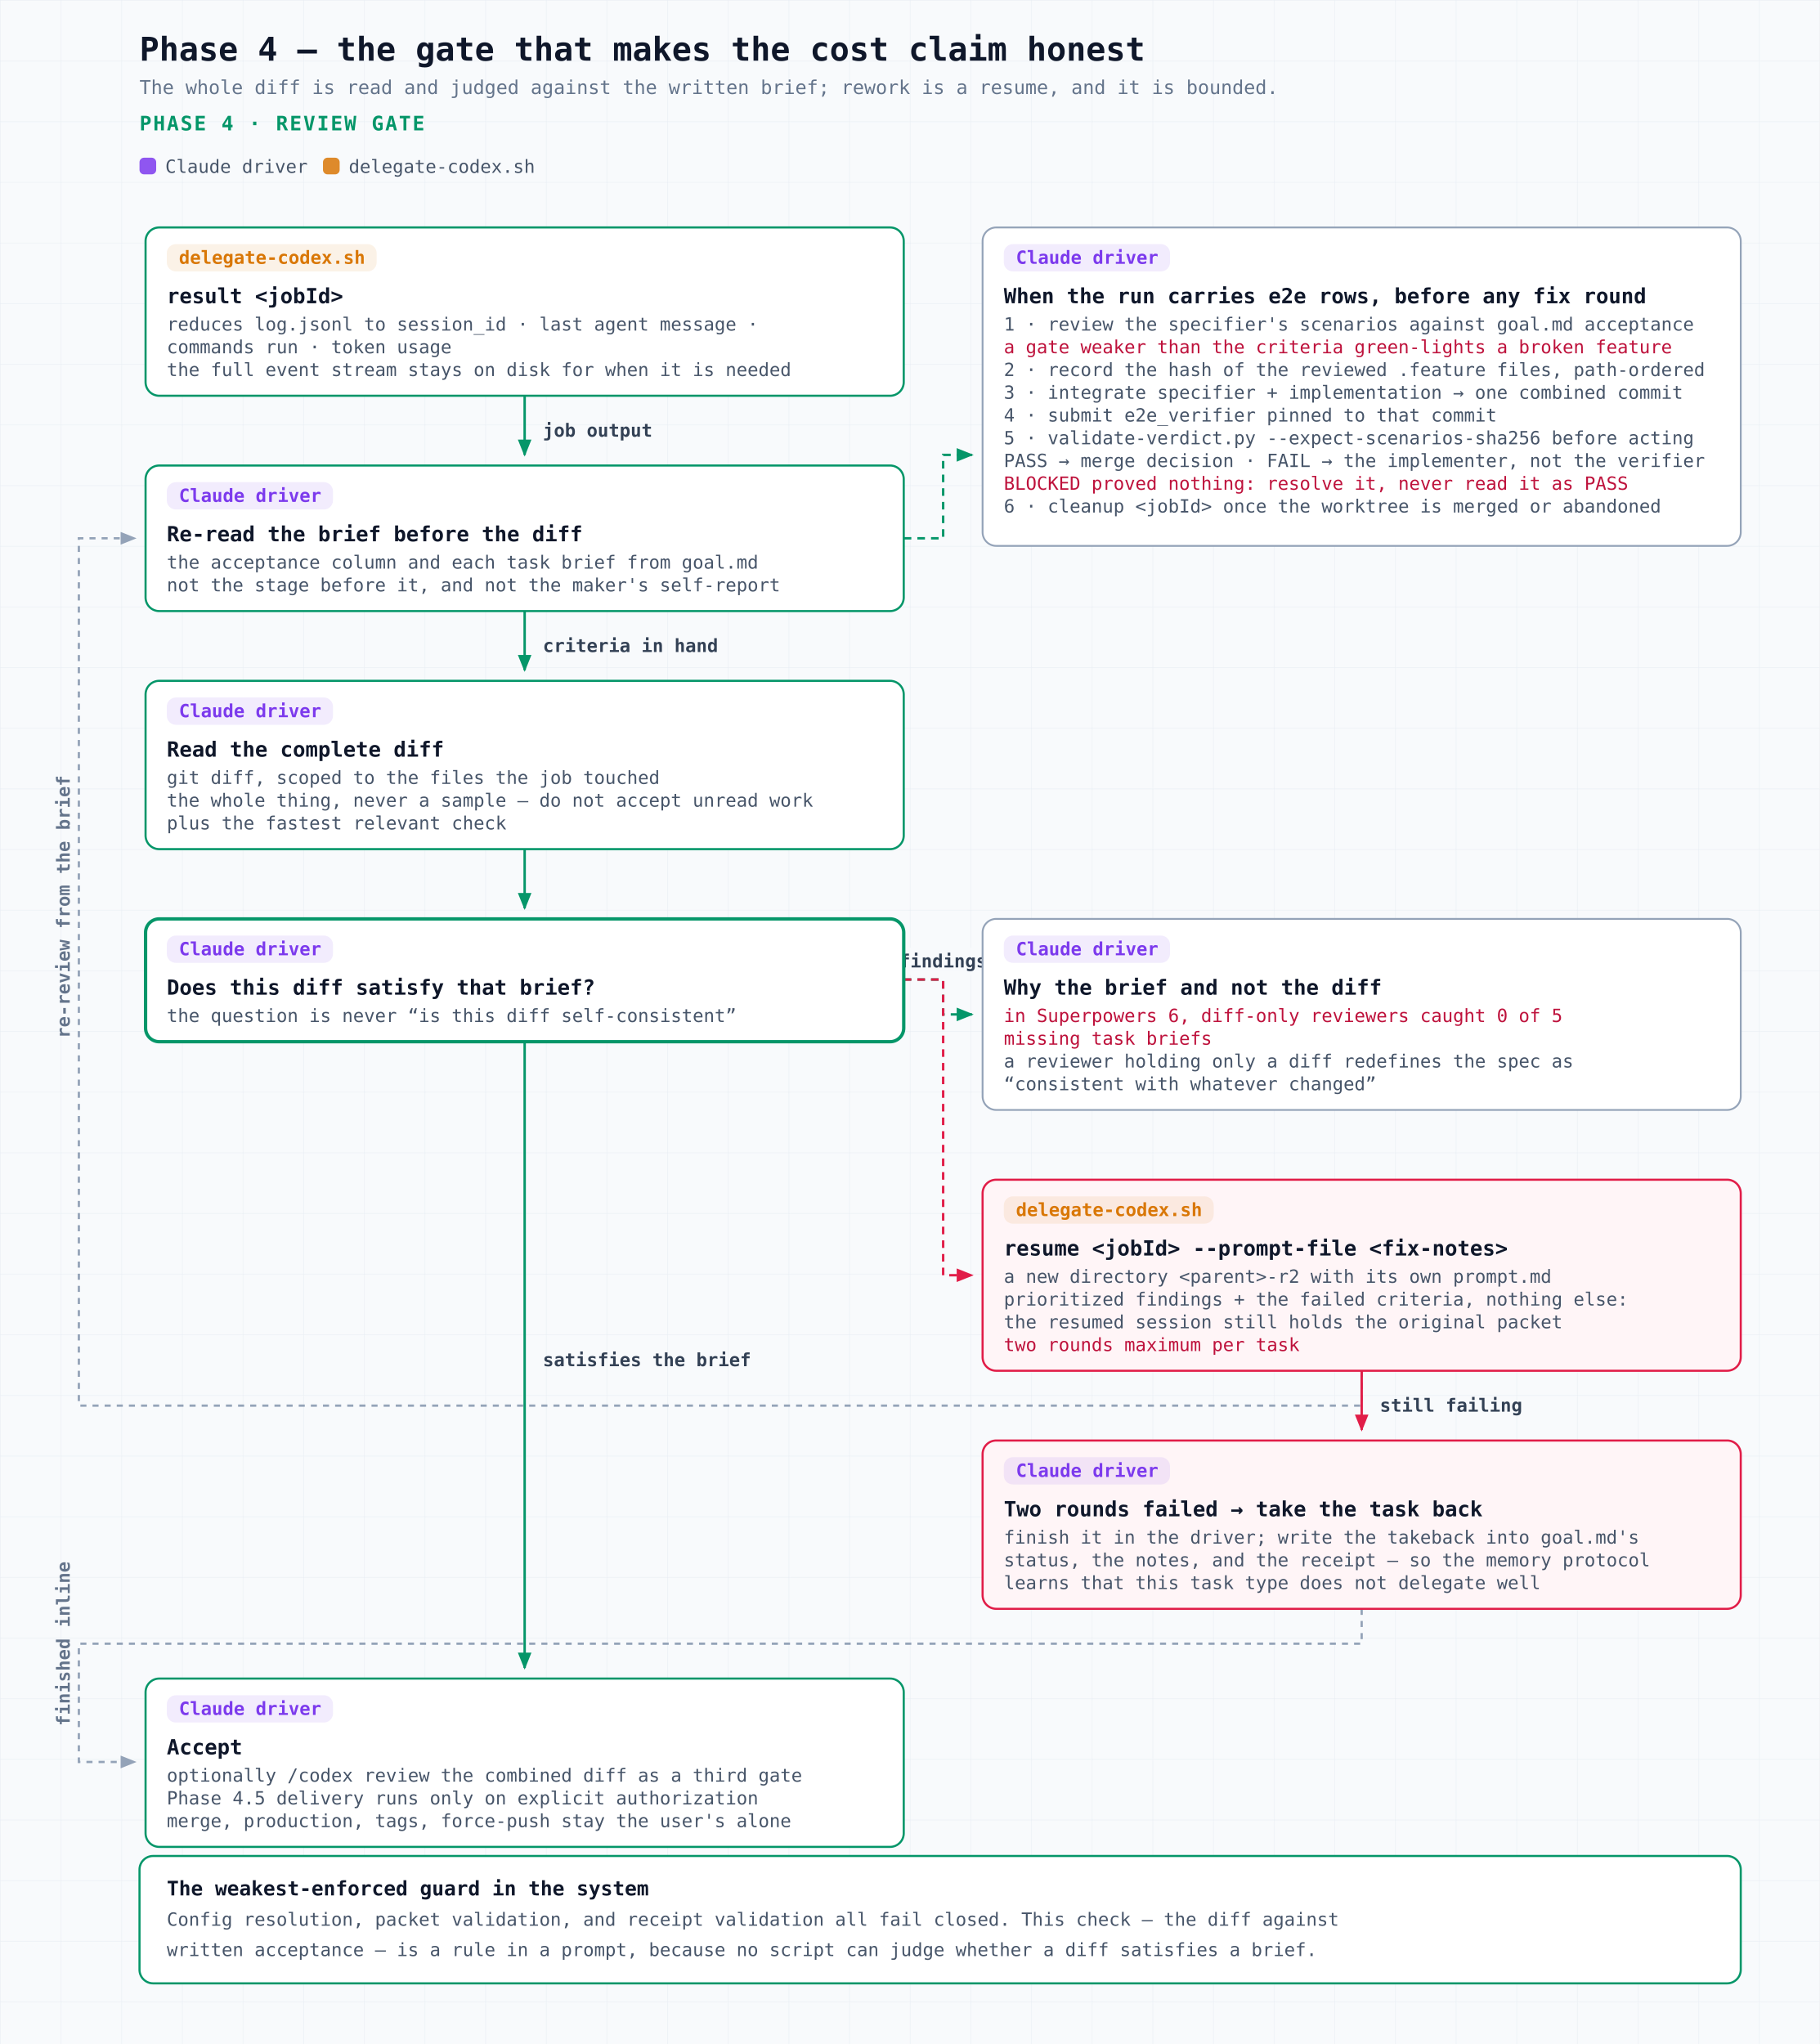
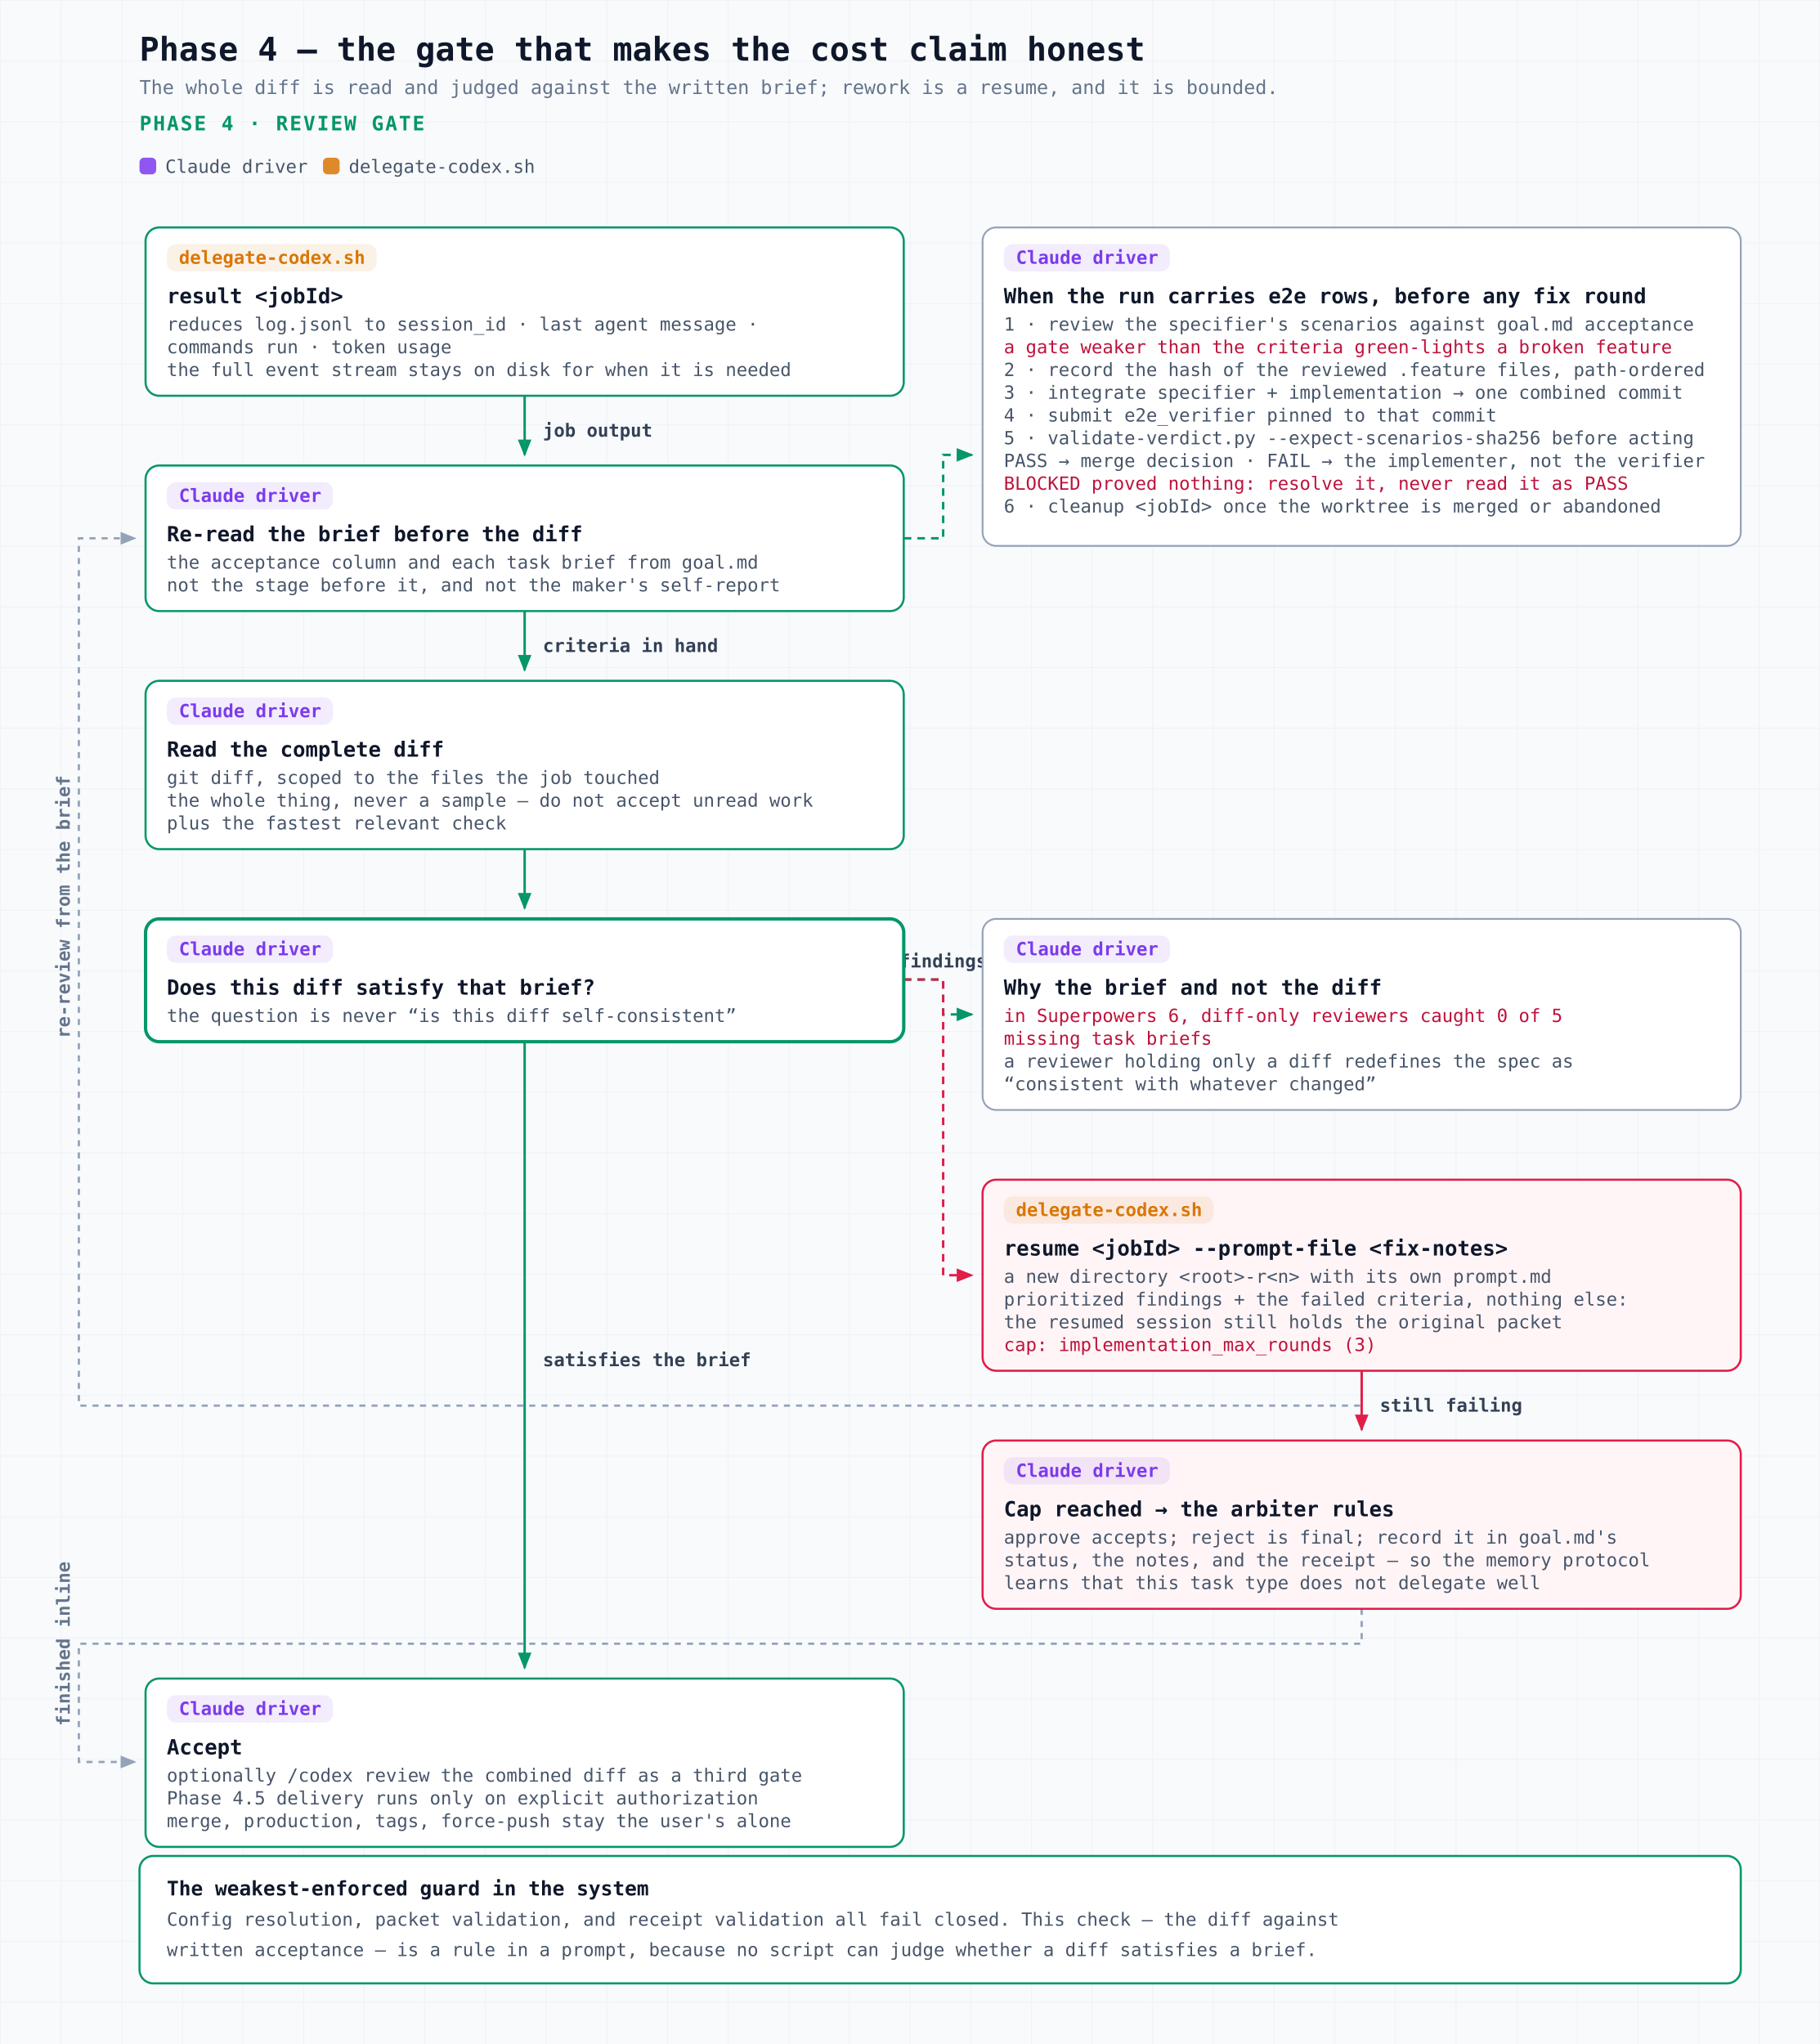
<svg xmlns="http://www.w3.org/2000/svg" viewBox="0 0 1200 1348">
  <style>
    text { font-family: 'JetBrains Mono', 'SF Mono', 'Cascadia Code', ui-monospace, monospace; }
    .title { font-size: 21.6px; font-weight: 700; fill: #0f172a; }
    .subtitle { font-size: 12.6px; fill: #64748b; }
    .phase { font-size: 13.2px; font-weight: 700; fill: #059669; letter-spacing: 0.08em; }
    .pill { font-size: 12px; font-weight: 700; }
    .ntitle { font-size: 13.8px; font-weight: 700; fill: #0f172a; }
    .note { font-size: 12px; fill: #475569; }
    .warn { font-size: 12px; fill: #be123c; }
    .ev { font-size: 12px; font-weight: 700; fill: #334155; }
    .back { font-size: 12px; font-weight: 700; fill: #64748b; }
    .leg { font-size: 12px; fill: #475569; }
    .fhead { font-size: 13.2px; font-weight: 700; fill: #0f172a; }
  </style>
  <defs>
    <pattern id="grid" width="40" height="40" patternUnits="userSpaceOnUse">
      <path d="M 40 0 L 0 0 0 40" fill="none" stroke="#e6ebf2" stroke-width="0.5" />
    </pattern>
    <marker id="a" viewBox="0 0 10 10" refX="9" refY="5" markerWidth="7" markerHeight="7" orient="auto-start-reverse">
      <path d="M 0 1 L 10 5 L 0 9 z" fill="#059669" />
    </marker>
    <marker id="ar" viewBox="0 0 10 10" refX="9" refY="5" markerWidth="7" markerHeight="7" orient="auto-start-reverse">
      <path d="M 0 1 L 10 5 L 0 9 z" fill="#e11d48" />
    </marker>
    <marker id="ag" viewBox="0 0 10 10" refX="9" refY="5" markerWidth="7" markerHeight="7" orient="auto-start-reverse">
      <path d="M 0 1 L 10 5 L 0 9 z" fill="#94a3b8" />
    </marker>
  </defs>
  <rect width="1200" height="1348" fill="#f8fafc" />
  <rect width="1200" height="1348" fill="url(#grid)" />
  <text x="92" y="40" class="title">Phase 4 — the gate that makes the cost claim honest</text>
  <text x="92" y="62" class="subtitle">The whole diff is read and judged against the written brief; rework is a resume, and it is bounded.</text>
  <text x="92" y="86" class="phase">PHASE 4 · REVIEW GATE</text>
  <rect x="92" y="104" width="11" height="11" rx="3" fill="#7c3aed" opacity="0.85" />
  <text x="109" y="114" class="leg">Claude driver</text>
  <rect x="213.0" y="104" width="11" height="11" rx="3" fill="#d97706" opacity="0.85" />
  <text x="230.0" y="114" class="leg">delegate-codex.sh</text>
  <line x1="346" y1="261" x2="346" y2="300" stroke="#059669" stroke-width="1.6" marker-end="url(#a)" />
  <text x="358" y="288" class="ev">job output</text>
  <line x1="346" y1="403" x2="346" y2="442" stroke="#059669" stroke-width="1.6" marker-end="url(#a)" />
  <text x="358" y="430" class="ev">criteria in hand</text>
  <line x1="346" y1="560" x2="346" y2="599" stroke="#059669" stroke-width="1.6" marker-end="url(#a)" />
  <path d="M 596 646 H 622 V 669 H 641" fill="none" stroke="#059669" stroke-width="1.6" stroke-dasharray="5 4" marker-end="url(#a)" />
  <path d="M 596 646 H 622 V 841 H 641" fill="none" stroke="#e11d48" stroke-width="1.6" stroke-dasharray="5 4" marker-end="url(#ar)" />
  <rect x="589.2" y="625" width="65.6" height="18" rx="4" fill="#f8fafc" opacity="0.95" />
  <text x="622" y="638" class="ev" text-anchor="middle">findings</text>
  <path d="M 898 904 V 927 H 52 V 355 H 89" fill="none" stroke="#94a3b8" stroke-width="1.5" stroke-dasharray="4 4" marker-end="url(#ag)" />
  <text x="46" y="598" class="back" text-anchor="middle" transform="rotate(-90 46 598)">re-review from the brief</text>
  <line x1="898" y1="904" x2="898" y2="943" stroke="#e11d48" stroke-width="1.6" marker-end="url(#ar)" />
  <text x="910" y="931" class="ev">still failing</text>
  <line x1="346" y1="687" x2="346" y2="1100" stroke="#059669" stroke-width="1.6" marker-end="url(#a)" />
  <text x="358" y="901" class="ev">satisfies the brief</text>
  <path d="M 898 1061 V 1084 H 52 V 1162 H 89" fill="none" stroke="#94a3b8" stroke-width="1.5" stroke-dasharray="4 4" marker-end="url(#ag)" />
  <text x="46" y="1084" class="back" text-anchor="middle" transform="rotate(-90 46 1084)">finished inline</text>
  <path d="M 596 355 H 622 V 300 H 641" fill="none" stroke="#059669" stroke-width="1.6" stroke-dasharray="5 4" marker-end="url(#a)" />
  <rect x="648" y="150" width="500" height="210" rx="9" fill="#ffffff" stroke="#94a3b8" stroke-width="1.2" />
  <rect x="662" y="161" width="109.6" height="18" rx="6" fill="#7c3aed" opacity="0.10" />
  <text x="670" y="174" class="pill" fill="#7c3aed">Claude driver</text>
  <text x="662" y="200" class="ntitle">When the run carries e2e rows, before any fix round</text>
  <text x="662" y="218" class="note">1 · review the specifier's scenarios against goal.md acceptance</text>
  <text x="662" y="233" class="warn">a gate weaker than the criteria green-lights a broken feature</text>
  <text x="662" y="248" class="note">2 · record the hash of the reviewed .feature files, path-ordered</text>
  <text x="662" y="263" class="note">3 · integrate specifier + implementation → one combined commit</text>
  <text x="662" y="278" class="note">4 · submit e2e_verifier pinned to that commit</text>
  <text x="662" y="293" class="note">5 · validate-verdict.py --expect-scenarios-sha256 before acting</text>
  <text x="662" y="308" class="note">PASS → merge decision · FAIL → the implementer, not the verifier</text>
  <text x="662" y="323" class="warn">BLOCKED proved nothing: resolve it, never read it as PASS</text>
  <text x="662" y="338" class="note">6 · cleanup &lt;jobId&gt; once the worktree is merged or abandoned</text>
  <rect x="96" y="150" width="500" height="111" rx="9" fill="#ffffff" stroke="#059669" stroke-width="1.4" />
  <rect x="110" y="161" width="138.4" height="18" rx="6" fill="#d97706" opacity="0.10" />
  <text x="118" y="174" class="pill" fill="#d97706">delegate-codex.sh</text>
  <text x="110" y="200" class="ntitle">result &lt;jobId&gt;</text>
  <text x="110" y="218" class="note">reduces log.jsonl to session_id · last agent message ·</text>
  <text x="110" y="233" class="note">commands run · token usage</text>
  <text x="110" y="248" class="note">the full event stream stays on disk for when it is needed</text>
  <rect x="96" y="307" width="500" height="96" rx="9" fill="#ffffff" stroke="#059669" stroke-width="1.4" />
  <rect x="110" y="318" width="109.6" height="18" rx="6" fill="#7c3aed" opacity="0.10" />
  <text x="118" y="331" class="pill" fill="#7c3aed">Claude driver</text>
  <text x="110" y="357" class="ntitle">Re-read the brief before the diff</text>
  <text x="110" y="375" class="note">the acceptance column and each task brief from goal.md</text>
  <text x="110" y="390" class="note">not the stage before it, and not the maker's self-report</text>
  <rect x="96" y="449" width="500" height="111" rx="9" fill="#ffffff" stroke="#059669" stroke-width="1.4" />
  <rect x="110" y="460" width="109.6" height="18" rx="6" fill="#7c3aed" opacity="0.10" />
  <text x="118" y="473" class="pill" fill="#7c3aed">Claude driver</text>
  <text x="110" y="499" class="ntitle">Read the complete diff</text>
  <text x="110" y="517" class="note">git diff, scoped to the files the job touched</text>
  <text x="110" y="532" class="note">the whole thing, never a sample — do not accept unread work</text>
  <text x="110" y="547" class="note">plus the fastest relevant check</text>
  <rect x="96" y="606" width="500" height="81" rx="9" fill="#ffffff" stroke="#059669" stroke-width="2.2" />
  <rect x="110" y="617" width="109.6" height="18" rx="6" fill="#7c3aed" opacity="0.10" />
  <text x="118" y="630" class="pill" fill="#7c3aed">Claude driver</text>
  <text x="110" y="656" class="ntitle">Does this diff satisfy that brief?</text>
  <text x="110" y="674" class="note">the question is never “is this diff self-consistent”</text>
  <rect x="648" y="606" width="500" height="126" rx="9" fill="#ffffff" stroke="#94a3b8" stroke-width="1.2" />
  <rect x="662" y="617" width="109.6" height="18" rx="6" fill="#7c3aed" opacity="0.10" />
  <text x="670" y="630" class="pill" fill="#7c3aed">Claude driver</text>
  <text x="662" y="656" class="ntitle">Why the brief and not the diff</text>
  <text x="662" y="674" class="warn">in Superpowers 6, diff-only reviewers caught 0 of 5</text>
  <text x="662" y="689" class="warn">missing task briefs</text>
  <text x="662" y="704" class="note">a reviewer holding only a diff redefines the spec as</text>
  <text x="662" y="719" class="note">“consistent with whatever changed”</text>
  <rect x="648" y="778" width="500" height="126" rx="9" fill="#fff5f7" stroke="#e11d48" stroke-width="1.4" />
  <rect x="662" y="789" width="138.4" height="18" rx="6" fill="#d97706" opacity="0.10" />
  <text x="670" y="802" class="pill" fill="#d97706">delegate-codex.sh</text>
  <text x="662" y="828" class="ntitle">resume &lt;jobId&gt; --prompt-file &lt;fix-notes&gt;</text>
-   <text x="662" y="846" class="note">a new directory &lt;parent&gt;-r2 with its own prompt.md</text>
+   <text x="662" y="846" class="note">a new directory &lt;root&gt;-r&lt;n&gt; with its own prompt.md</text>
  <text x="662" y="861" class="note">prioritized findings + the failed criteria, nothing else:</text>
  <text x="662" y="876" class="note">the resumed session still holds the original packet</text>
-   <text x="662" y="891" class="warn">two rounds maximum per task</text>
+   <text x="662" y="891" class="warn">cap: implementation_max_rounds (3)</text>
  <rect x="648" y="950" width="500" height="111" rx="9" fill="#fff5f7" stroke="#e11d48" stroke-width="1.4" />
  <rect x="662" y="961" width="109.6" height="18" rx="6" fill="#7c3aed" opacity="0.10" />
  <text x="670" y="974" class="pill" fill="#7c3aed">Claude driver</text>
-   <text x="662" y="1000" class="ntitle">Two rounds failed → take the task back</text>
-   <text x="662" y="1018" class="note">finish it in the driver; write the takeback into goal.md's</text>
+   <text x="662" y="1000" class="ntitle">Cap reached → the arbiter rules</text>
+   <text x="662" y="1018" class="note">approve accepts; reject is final; record it in goal.md's</text>
  <text x="662" y="1033" class="note">status, the notes, and the receipt — so the memory protocol</text>
  <text x="662" y="1048" class="note">learns that this task type does not delegate well</text>
  <rect x="96" y="1107" width="500" height="111" rx="9" fill="#ffffff" stroke="#059669" stroke-width="1.4" />
  <rect x="110" y="1118" width="109.6" height="18" rx="6" fill="#7c3aed" opacity="0.10" />
  <text x="118" y="1131" class="pill" fill="#7c3aed">Claude driver</text>
  <text x="110" y="1157" class="ntitle">Accept</text>
  <text x="110" y="1175" class="note">optionally /codex review the combined diff as a third gate</text>
  <text x="110" y="1190" class="note">Phase 4.5 delivery runs only on explicit authorization</text>
  <text x="110" y="1205" class="note">merge, production, tags, force-push stay the user's alone</text>
  <rect x="92" y="1224" width="1056" height="84" rx="9" fill="#ffffff" stroke="#059669" stroke-width="1.4" />
  <text x="110" y="1250" class="fhead">The weakest-enforced guard in the system</text>
  <text x="110" y="1270" class="note">Config resolution, packet validation, and receipt validation all fail closed. This check — the diff against</text>
  <text x="110" y="1290" class="note">written acceptance — is a rule in a prompt, because no script can judge whether a diff satisfies a brief.</text>
</svg>
